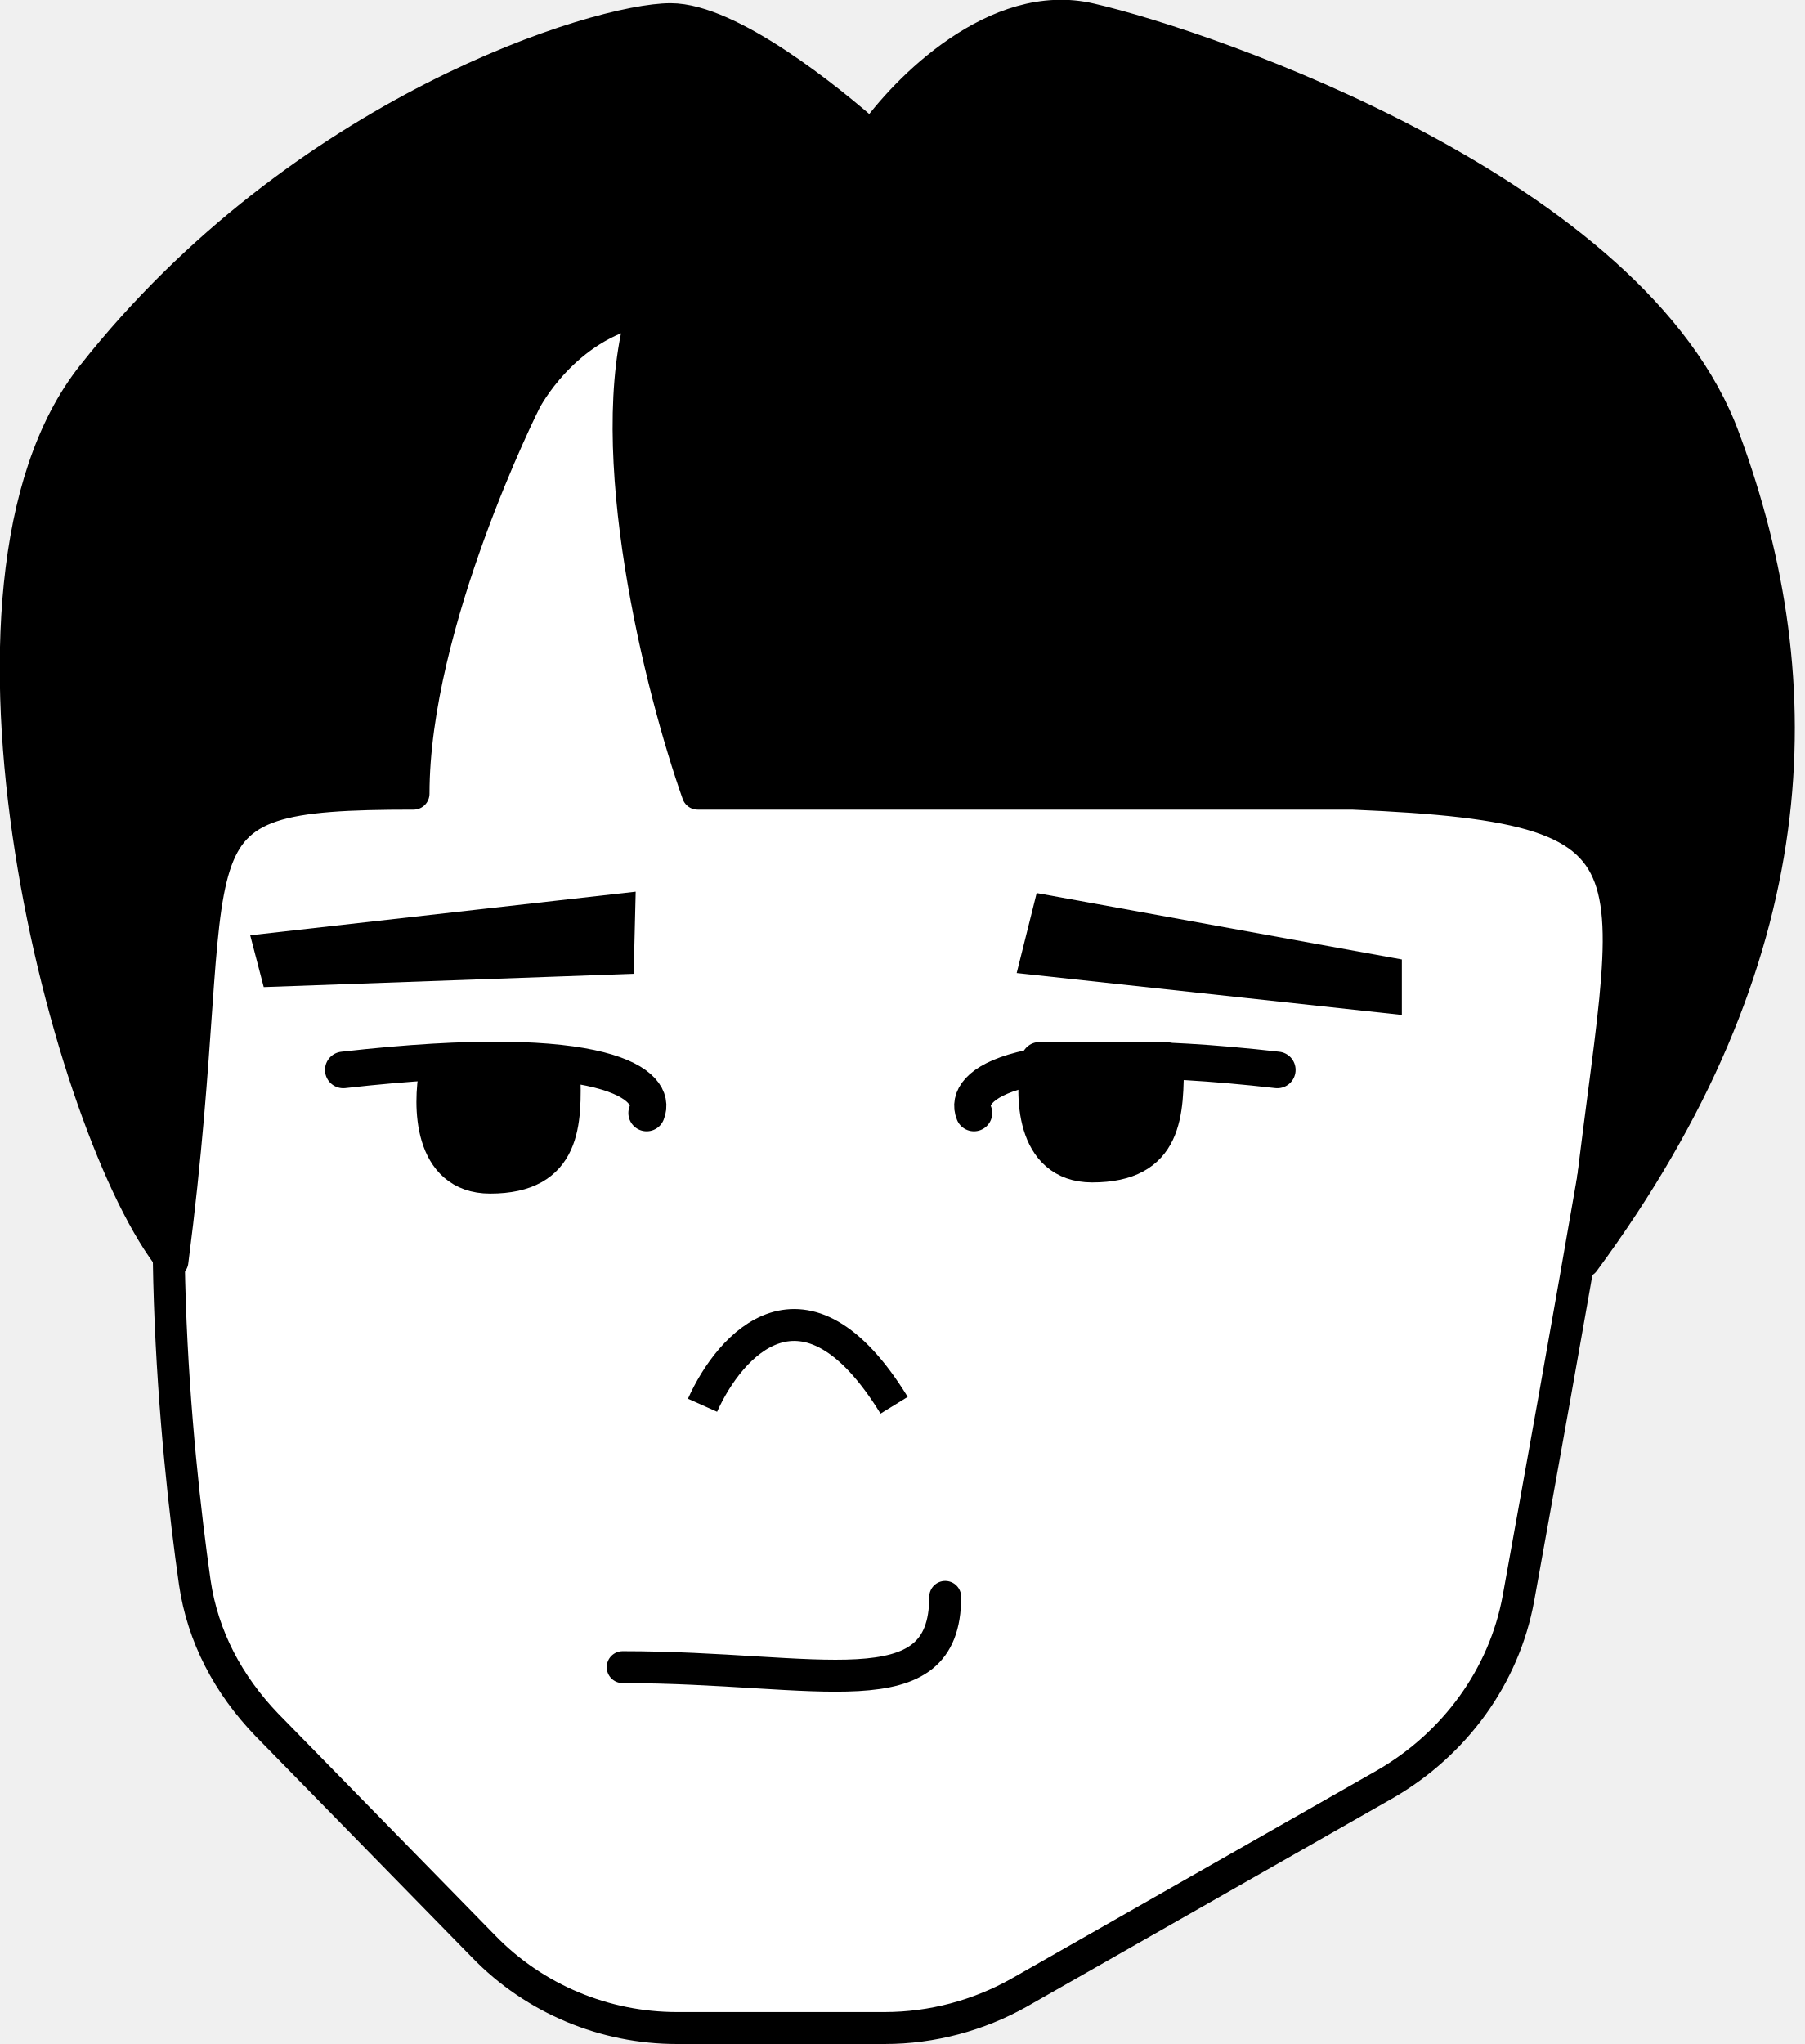
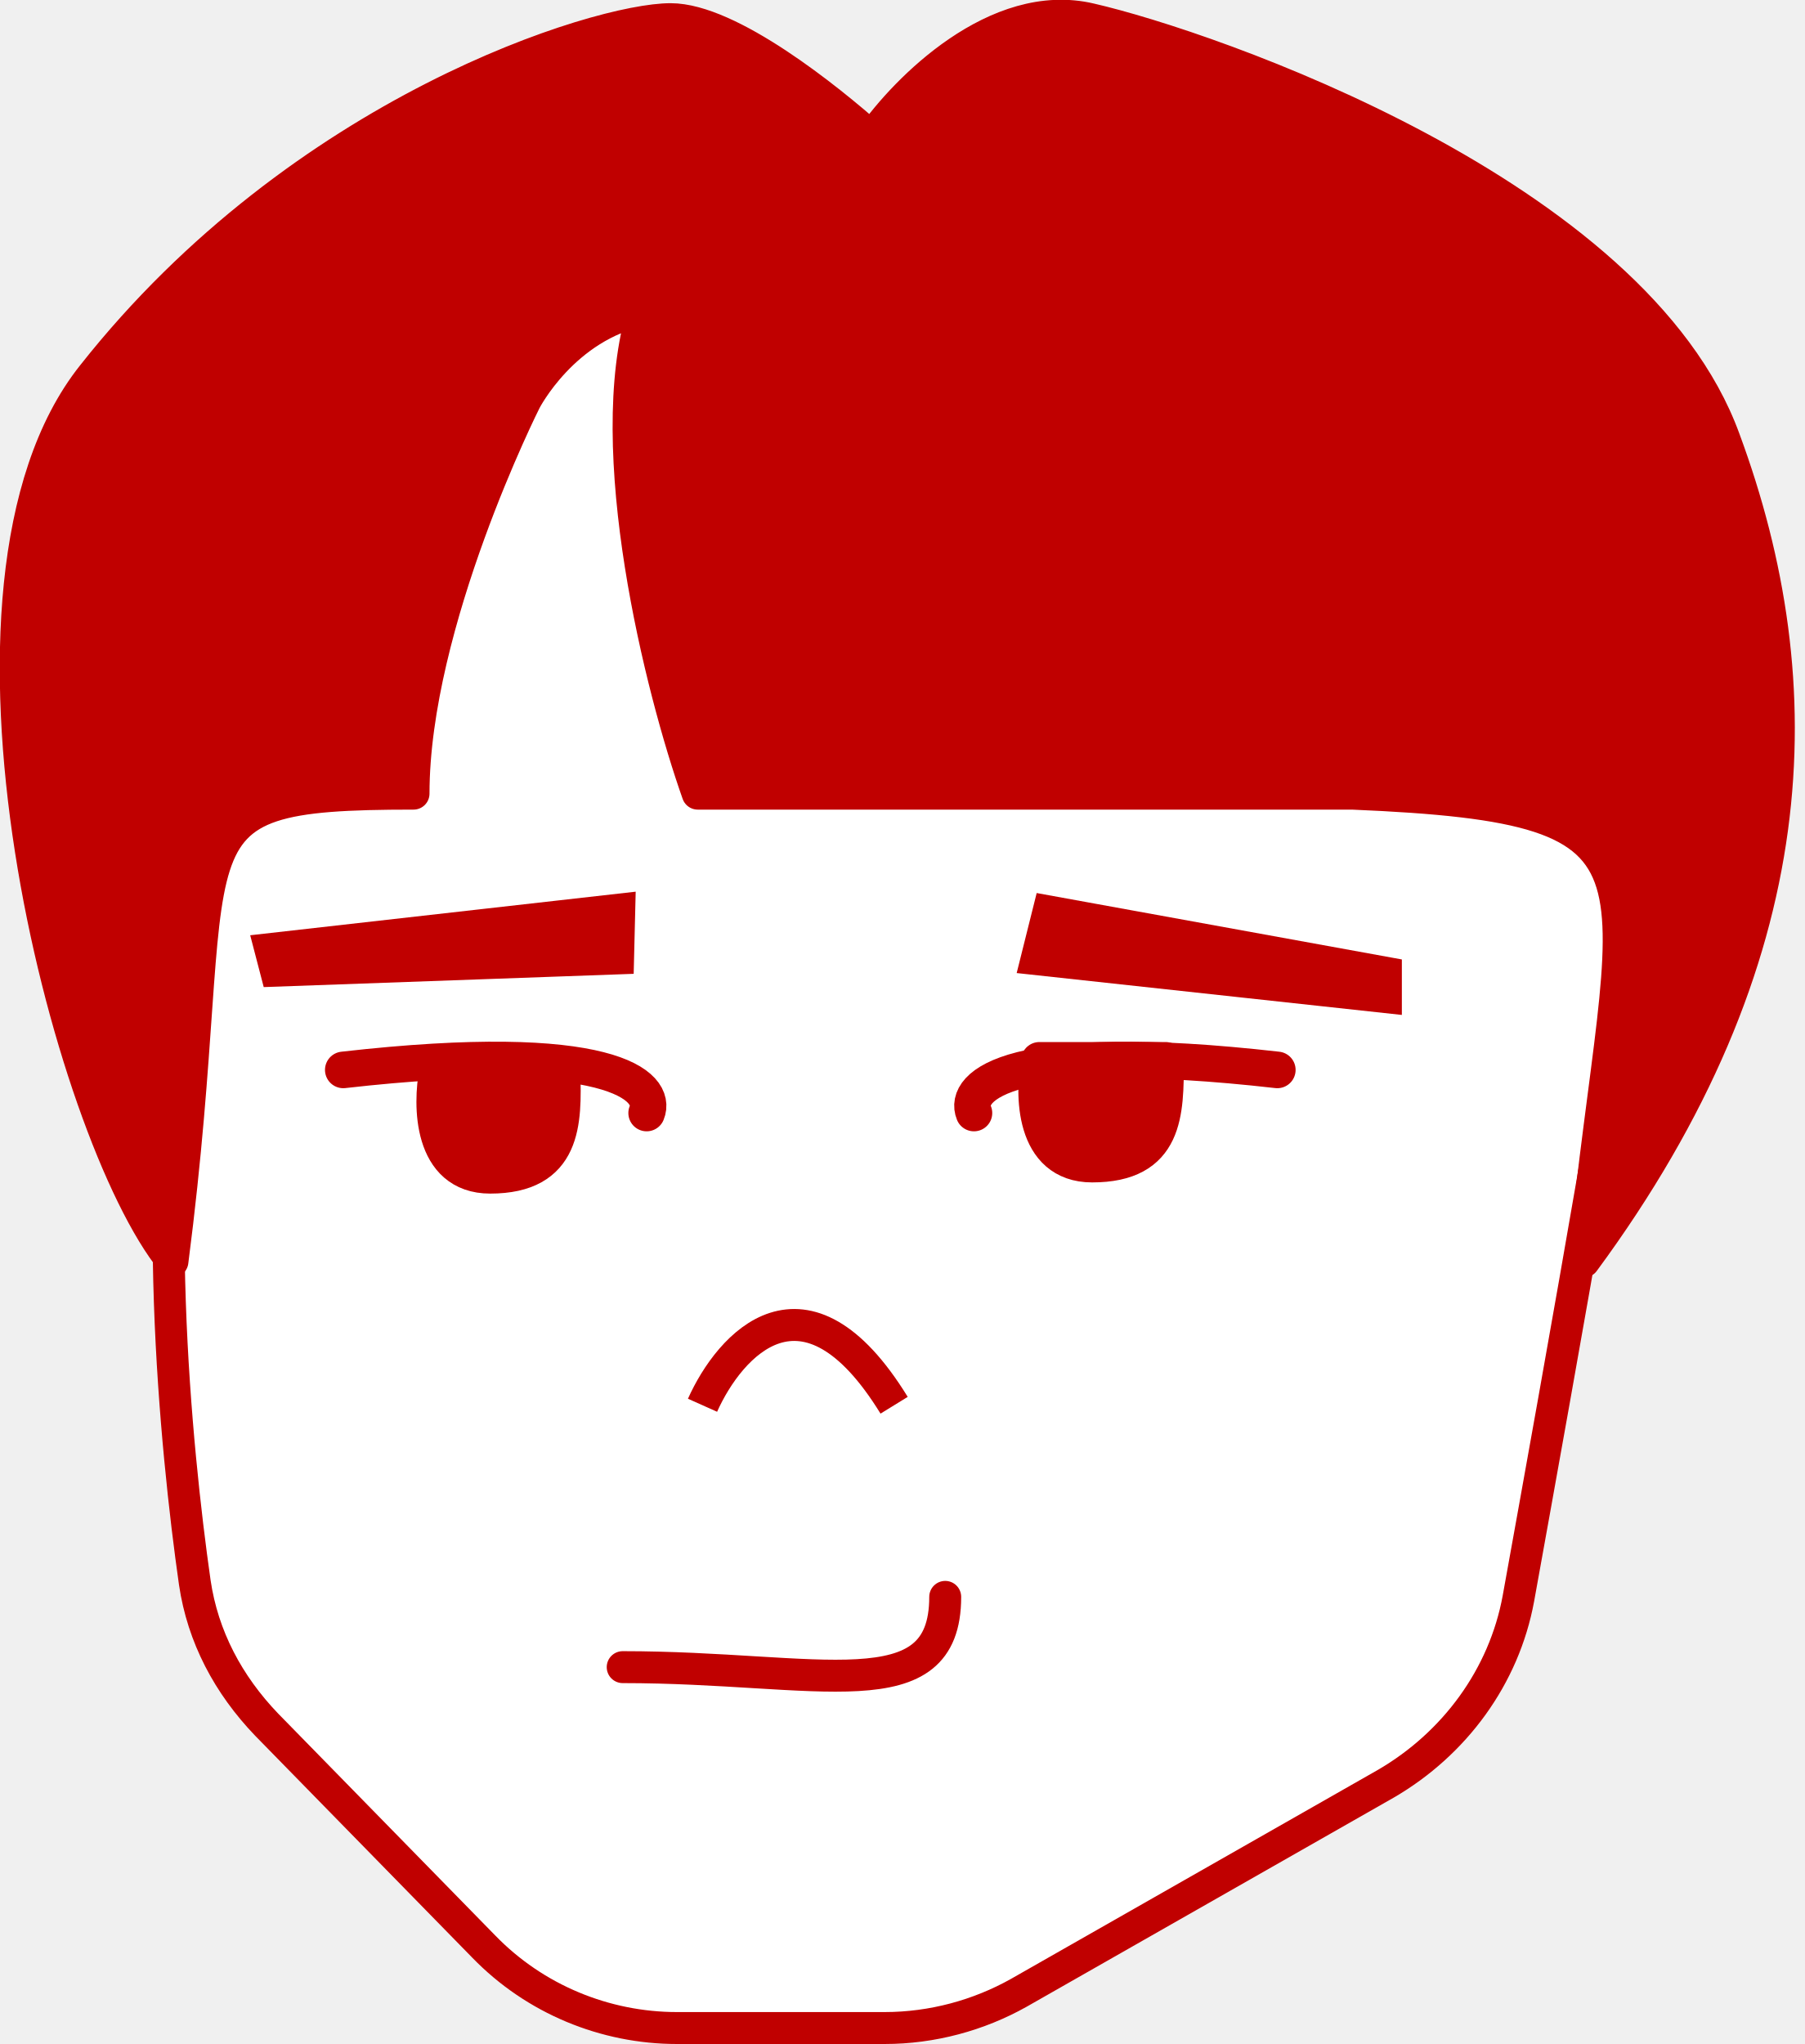
<svg xmlns="http://www.w3.org/2000/svg" version="1.1" id="Layer_1" x="0px" y="0px" viewBox="0 0 113 128" style="enable-background:new 0 0 113 128;" xml:space="preserve">
  <style type="text/css">
- 	.st0{fill:#FFFFFF;stroke:#000000;stroke-width:2;stroke-linecap:round;stroke-linejoin:round;}
- 	.st1{stroke:#000000;}
- 	.st2{stroke:#000000;stroke-width:2;stroke-linecap:round;stroke-linejoin:round;}
- 	.st3{fill:none;stroke:#000000;stroke-width:2;}
- 	.st4{fill:none;stroke:#000000;stroke-width:2;stroke-linecap:round;stroke-linejoin:round;}
- 	.st5{fill:none;stroke:#000000;stroke-width:2.291;stroke-linecap:round;stroke-linejoin:round;}
- 	.st6{stroke:#000000;stroke-width:2.291;stroke-linecap:round;stroke-linejoin:round;}
+ 	.st0{fill:#FFFFFF;stroke:#C00000;stroke-width:2;stroke-linecap:round;stroke-linejoin:round;}
+ 	.st1{fill:#C00000;stroke:#C00000;}
+ 	.st2{fill:#C00000;stroke:#C00000;stroke-width:2;stroke-linecap:round;stroke-linejoin:round;}
+ 	.st3{fill:none;stroke:#C00000;stroke-width:2;}
+ 	.st4{fill:none;stroke:#C00000;stroke-width:2;stroke-linecap:round;stroke-linejoin:round;}
+ 	.st5{fill:none;stroke:#C00000;stroke-width:2.291;stroke-linecap:round;stroke-linejoin:round;}
+ 	.st6{fill:#C00000;stroke:#C00000;stroke-width:2.291;stroke-linecap:round;stroke-linejoin:round;}
</style>
  <path class="st0" d="M12,60.9c-2.7,12.5-1,29.8,0.2,38.2c0.5,3.4,2.1,6.4,4.5,8.9l13.6,13.9c3.2,3.3,7.6,5.1,12.1,5.1h13  c3,0,5.9-0.8,8.4-2.2l23-13.1c4.3-2.5,7.4-6.7,8.3-11.6c2.4-13.3,7.4-40.9,10-59.4c3.5-24.2-38.7-24.7-42-24.7c-0.1,0-0.3,0-0.4,0  c-2.3,0-22.7,0-32.9,5.9C13.7,31.2,15.5,45,12,60.9z" />
  <path class="st1" d="M64.3,60.5l1-4l22,4V63L64.3,60.5z" />
  <path class="st1" d="M39.3,56.4l-0.1,4.1l-22.3,0.8L16.3,59L39.3,56.4z" />
  <path class="st2" d="M5.8,23.5C-4.7,36.7,4.3,71,10.8,79c3.5-27-1.5-29.3,15.1-29.3c0-10.7,7-24.6,7-24.6s2.4-4.7,7.4-5.7  c-2.7,8.7,1.1,23.8,3.4,30.3h27.4h2.6h3.5h4h3.5c21.5,0.9,17,4.3,14.5,29.3c14-19,14.5-36.1,8.8-51.5C102.4,12.1,75.7,2.9,68.3,1.2  c-5.9-1.4-11.6,4.4-13.7,7.4C51.9,6.2,45.7,1.2,42,1.2C37.5,1.2,18.9,6.9,5.8,23.5z" />
  <path class="st3" d="M44,88c1.7-3.8,6.4-9.1,12,0" />
  <path class="st4" d="M39,104.4c12.3,0,20.2,2.8,20.2-4.4" />
  <path class="st5" d="M61,69.7c-0.7-1.7,2.3-4.6,19-2.7" />
  <path class="st5" d="M40.5,69.7c0.7-1.7-2.3-4.6-19-2.7" />
  <path class="st6" d="M30.7,73.6c-3.7,0-3.7-4.4-3.3-6.5h7.8C35.3,70.3,35.3,73.6,30.7,73.6z" />
  <path class="st6" d="M68.4,72.9c-3.7,0-3.7-4.4-3.3-6.5H73C73,69.7,73,72.9,68.4,72.9z" />
</svg>
